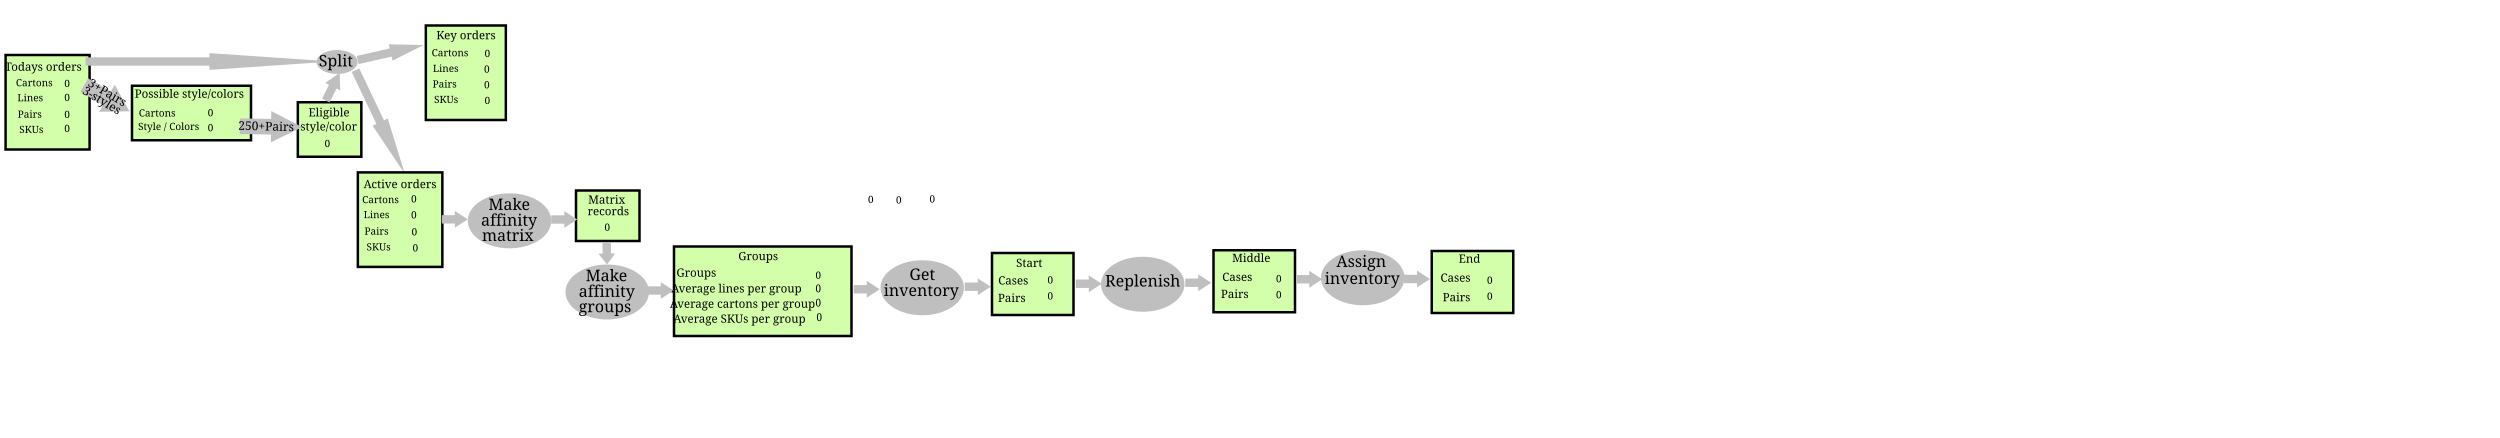
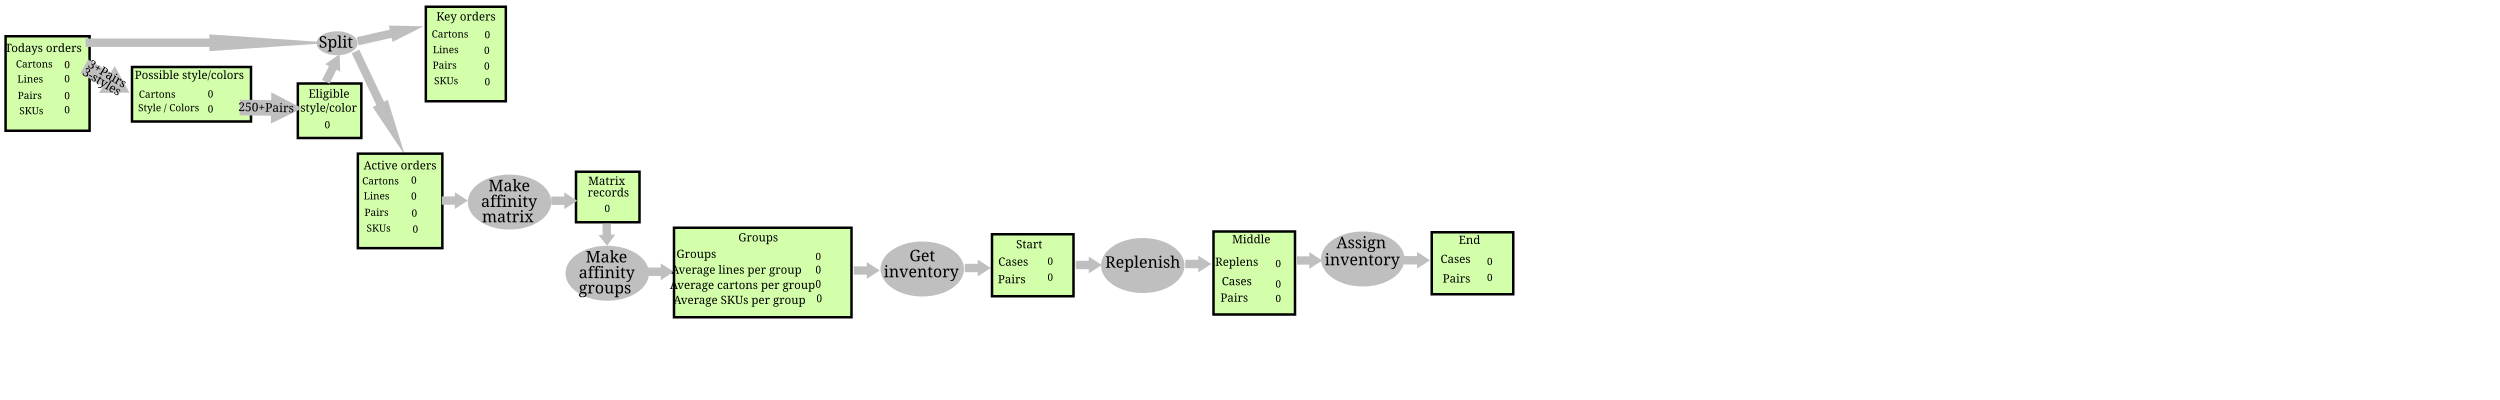
- <svg xmlns="http://www.w3.org/2000/svg" viewBox="0 0 5000 800" width="4000" height="700">
+ <svg xmlns="http://www.w3.org/2000/svg" width="5000" height="800">
  <g class="layer" id="g236">
    <rect fill="#d4ffaa" height="179" id="svg_24" stroke="#000000" stroke-width="5" width="355" x="1348" y="455.5" />
    <rect fill="#d4ffaa" height="101" id="svg_11" stroke="#000000" stroke-width="5" width="127" x="1152" y="343.5" />
    <rect fill="#d4ffaa" height="109" id="svg_29" stroke="#000000" stroke-width="5" width="238" x="264" y="134" />
    <rect fill="#d4ffaa" height="189" id="svg_56" stroke="#000000" stroke-width="5" width="160" x="851.667" y="13.5" />
    <rect fill="#d4ffaa" height="189" id="svg_16" stroke="#000000" stroke-width="5" width="168" x="11.167" y="72.5" />
-     <text fill="#000000" font-family="serif" font-size="20" id="allCtns" stroke="#000000" stroke-width="0" class="variable" text-anchor="middle" x="134.167" xml:space="preserve" y="136.5">0</text>
-     <text fill="#000000" font-family="serif" font-size="20" id="allLines" stroke="#000000" stroke-width="0" class="variable" text-anchor="middle" x="134.167" xml:space="preserve" y="164.5">0</text>
-     <text fill="#000000" font-family="serif" font-size="20" id="allPairs" stroke="#000000" stroke-width="0" class="variable" text-anchor="middle" x="134.167" xml:space="preserve" y="198.5">0</text>
-     <text fill="#000000" font-family="serif" font-size="20" id="allSkus" stroke="#000000" stroke-width="0" class="variable" text-anchor="middle" x="134.167" xml:space="preserve" y="226.5">0</text>
+     <text class="variable" fill="#000000" font-family="serif" font-size="20" id="allCtns" stroke="#000000" stroke-width="0" text-anchor="middle" x="134.167" xml:space="preserve" y="136.5">0</text>
+     <text class="variable" fill="#000000" font-family="serif" font-size="20" id="allLines" stroke="#000000" stroke-width="0" text-anchor="middle" x="134.167" xml:space="preserve" y="164.5">0</text>
+     <text class="variable" fill="#000000" font-family="serif" font-size="20" id="allPairs" stroke="#000000" stroke-width="0" text-anchor="middle" x="134.167" xml:space="preserve" y="198.5">0</text>
+     <text class="variable" fill="#000000" font-family="serif" font-size="20" id="allSkus" stroke="#000000" stroke-width="0" text-anchor="middle" x="134.167" xml:space="preserve" y="226.5">0</text>
    <text fill="#000000" font-family="serif" font-size="23" id="svg_6" stroke="#000000" stroke-width="0" text-anchor="middle" x="86.504" xml:space="preserve" y="104.012">Todays orders</text>
    <text fill="#000000" font-family="serif" font-size="20" id="svg_7" stroke="#000000" stroke-width="0" text-anchor="middle" x="68.504" xml:space="preserve" y="135.012">Cartons</text>
    <text fill="#000000" font-family="serif" font-size="20" id="svg_8" stroke="#000000" stroke-width="0" text-anchor="middle" x="60.504" xml:space="preserve" y="165.012">Lines</text>
    <text fill="#000000" font-family="serif" font-size="20" id="svg_9" stroke="#000000" stroke-width="0" text-anchor="middle" x="59.504" xml:space="preserve" y="198.012">Pairs</text>
    <text fill="#000000" font-family="serif" font-size="20" id="svg_10" stroke="#000000" stroke-width="0" text-anchor="middle" x="62.663" xml:space="preserve" y="228.496">SKUs</text>
-     <text fill="#000000" font-family="serif" font-size="20" id="posCtns" stroke="#000000" stroke-width="0" text-anchor="middle" class="variable" x="421" xml:space="preserve" y="195">0</text>
-     <text fill="#000000" font-family="serif" font-size="20" id="posStyleCol" stroke="#000000" stroke-width="0" text-anchor="middle" class="variable" x="421" xml:space="preserve" y="225">0</text>
+     <text class="variable" fill="#000000" font-family="serif" font-size="20" id="posCtns" stroke="#000000" stroke-width="0" text-anchor="middle" x="421" xml:space="preserve" y="195">0</text>
+     <text class="variable" fill="#000000" font-family="serif" font-size="20" id="posStyleCol" stroke="#000000" stroke-width="0" text-anchor="middle" x="421" xml:space="preserve" y="225">0</text>
    <text fill="#000000" font-family="serif" font-size="20" id="svg_23" stroke="#000000" stroke-width="0" text-anchor="middle" x="314.337" xml:space="preserve" y="195.512">Cartons</text>
    <text fill="#000000" font-family="serif" font-size="20" id="posStyleColor" stroke="#000000" stroke-width="0" text-anchor="middle" x="337.337" xml:space="preserve" y="222.512">Style / Colors</text>
    <rect fill="#d4ffaa" height="109" id="svg_36" stroke="#000000" stroke-width="5" width="127" x="595.667" y="167" />
    <text fill="#000000" font-family="serif" font-size="23" id="svg_35" stroke="#000000" stroke-width="0" text-anchor="middle" x="658.004" xml:space="preserve" y="195.329">Eligible</text>
-     <text fill="#000000" font-family="serif" font-size="20" id="eligibleStyleColor" stroke="#000000" stroke-width="0" text-anchor="middle" class="variable" x="654.667" xml:space="preserve" y="256.606">0</text>
+     <text class="variable" fill="#000000" font-family="serif" font-size="20" id="eligibleStyleColor" stroke="#000000" stroke-width="0" text-anchor="middle" x="654.667" xml:space="preserve" y="256.606">0</text>
    <text fill="#000000" font-family="serif" font-size="23" id="svg_38" stroke="#000000" stroke-width="0" text-anchor="middle" x="657.327" xml:space="preserve" y="223.458">style/color</text>
    <g id="svg_40" transform="rotate(1.44786 541.869 215.835)">
      <path d="m542.527,247.083l61.862,-32.034l-62.675,-30.461l0.203,15.624l-62.568,0.79l0.407,31.248l62.568,-0.79l0.203,15.624l0,0z" fill="#bfbfbf" id="svg_32" stroke="#000000" stroke-width="0" />
      <text fill="#000000" font-family="serif" font-size="24" id="svg_31" stroke="#000000" stroke-width="0" text-anchor="middle" x="532.279" xml:space="preserve" y="223.637">250+Pairs</text>
    </g>
    <ellipse cx="674.167" cy="86.5" fill="#bfbfbf" id="svg_41" rx="41" ry="24" stroke="#000000" stroke-width="0" />
    <path d="m682.209,135.874l-16.758,-30.921l-16.758,30.921l8.379,0l0,31.07l16.758,0l0,-31.07l8.379,0l0,0z" fill="#bfbfbf" id="svg_43" stroke="#000000" stroke-width="0" transform="rotate(26.4874 665.451 135.949)" />
    <path d="m797.925,67.338l-16.758,-67.334l-16.758,67.334l8.379,0l0,67.658l16.758,0l0,-67.658l8.379,0l0,0z" fill="#bfbfbf" id="svg_44" stroke="#000000" stroke-width="0" transform="rotate(77.2063 781.167 67.5)" />
    <path d="m1230.425,469.447l-16.758,-21.943l-16.758,21.943l8.379,0l0,22.048l16.758,0l0,-22.048l8.379,0l0,0z" fill="#bfbfbf" id="svg_45" stroke="#000000" stroke-width="0" transform="rotate(178.939 1213.67 469.5)" />
    <path d="m434.925,84.907l-16.758,-246.403l-16.758,246.403l8.379,0l0,247.588l16.758,0l0,-247.588l8.379,0l0,0l0,-0z" fill="#bfbfbf" id="svg_46" stroke="#000000" stroke-width="0" transform="rotate(90 418.167 85.4996)" />
    <text fill="#000000" font-family="serif" font-size="20px" id="svg_47" stroke="#000000" stroke-width="0" text-anchor="middle" x="892.265" xml:space="preserve" y="168.496">SKUs</text>
    <text fill="#000000" font-family="serif" font-size="20px" id="svg_48" stroke="#000000" stroke-width="0" text-anchor="middle" x="889.286" xml:space="preserve" y="137.523">Pairs</text>
    <text fill="#000000" font-family="serif" font-size="20px" id="svg_49" stroke="#000000" stroke-width="0" text-anchor="middle" x="891.435" xml:space="preserve" y="106.36">Lines</text>
    <text fill="#000000" font-family="serif" font-size="20" id="svg_50" stroke="#000000" stroke-width="0" text-anchor="middle" x="900.004" xml:space="preserve" y="75.012">Cartons</text>
    <text fill="#000000" font-family="serif" font-size="23" id="svg_51" stroke="#000000" stroke-width="0" text-anchor="middle" x="932.004" xml:space="preserve" y="41.012">Key orders</text>
-     <text fill="#000000" font-family="serif" font-size="20" id="keySkus" stroke="#000000" stroke-width="0" text-anchor="middle" x="974.667" xml:space="preserve" class="variable" y="170.5">0</text>
-     <text fill="#000000" font-family="serif" font-size="20px" id="keyPairs" stroke="#000000" stroke-width="0" text-anchor="middle" x="973.667" xml:space="preserve" class="variable" y="139.167">0</text>
-     <text fill="#000000" font-family="serif" font-size="20px" id="keyLines" stroke="#000000" stroke-width="0" text-anchor="middle" x="973.667" xml:space="preserve" class="variable" y="107.833">0</text>
-     <text fill="#000000" font-family="serif" font-size="20" id="keyCtns" stroke="#000000" stroke-width="0" text-anchor="middle" x="974.667" xml:space="preserve" class="variable" y="76.5">0</text>
+     <text class="variable" fill="#000000" font-family="serif" font-size="20" id="keySkus" stroke="#000000" stroke-width="0" text-anchor="middle" x="974.667" xml:space="preserve" y="170.5">0</text>
+     <text class="variable" fill="#000000" font-family="serif" font-size="20px" id="keyPairs" stroke="#000000" stroke-width="0" text-anchor="middle" x="973.667" xml:space="preserve" y="139.167">0</text>
+     <text class="variable" fill="#000000" font-family="serif" font-size="20px" id="keyLines" stroke="#000000" stroke-width="0" text-anchor="middle" x="973.667" xml:space="preserve" y="107.833">0</text>
+     <text class="variable" fill="#000000" font-family="serif" font-size="20" id="keyCtns" stroke="#000000" stroke-width="0" text-anchor="middle" x="974.667" xml:space="preserve" y="76.5">0</text>
    <path d="m244.913,158.825l-31.25,-52.149l-31.25,52.149l15.625,0l0,52.4l31.25,0l0,-52.4l15.625,0l0,0z" fill="#bfbfbf" id="svg_18" stroke="#000000" stroke-width="0" transform="rotate(120.107 213.663 158.95)" />
    <text fill="#000000" font-family="serif" font-size="24" id="svg_17" stroke="#000000" stroke-width="0" text-anchor="middle" transform="rotate(30.8416 214.445 147.992)" x="214.451" xml:space="preserve" y="155.744">3+Pairs</text>
    <text fill="#000000" font-family="serif" font-size="24" id="svg_19" stroke="#000000" stroke-width="0" text-anchor="middle" transform="rotate(30.8416 203.57 163.82)" x="203.569" xml:space="preserve" y="171.57">3-styles</text>
    <text fill="#000000" font-family="serif" font-size="23" id="svg_58" stroke="#000000" stroke-width="0" text-anchor="middle" x="378.668" xml:space="preserve" y="157.996">Possible style/colors</text>
    <path d="m777.033,206.28l-16.758,-114.499l-16.758,114.499l8.379,0l0,115.05l16.758,0l0,-115.05l8.379,0l0,0z" fill="#bfbfbf" id="svg_59" stroke="#000000" stroke-width="0" transform="rotate(154.548 760.275 206.555)" />
    <rect fill="#d4ffaa" height="189" id="svg_69" stroke="#000000" stroke-width="5" width="169" x="715.7" y="307.3" />
    <text fill="#000000" font-family="serif" font-size="20" id="svg_68" stroke="#000000" stroke-width="0" text-anchor="middle" x="757.196" xml:space="preserve" y="463.296">SKUs</text>
    <text fill="#000000" font-family="serif" font-size="20" id="svg_67" stroke="#000000" stroke-width="0" text-anchor="middle" x="753.037" xml:space="preserve" y="431.812">Pairs</text>
    <text fill="#000000" font-family="serif" font-size="20" id="svg_66" stroke="#000000" stroke-width="0" text-anchor="middle" x="753.037" xml:space="preserve" y="398.812">Lines</text>
    <text fill="#000000" font-family="serif" font-size="20" id="svg_65" stroke="#000000" stroke-width="0" text-anchor="middle" x="761.037" xml:space="preserve" y="368.812">Cartons</text>
    <text fill="#000000" font-family="serif" font-size="23" id="svg_64" stroke="#000000" stroke-width="0" text-anchor="middle" x="800.037" xml:space="preserve" y="338.812">Active orders</text>
-     <text fill="#000000" font-family="serif" font-size="20" id="activeSkus" stroke="#000000" stroke-width="0" text-anchor="middle" x="830.7" xml:space="preserve" class="variable" y="465.3">0</text>
-     <text fill="#000000" font-family="serif" font-size="20" id="activePairs" stroke="#000000" stroke-width="0" text-anchor="middle" x="828.7" xml:space="preserve" class="variable" y="433.3">0</text>
-     <text fill="#000000" font-family="serif" font-size="20" id="activeLines" stroke="#000000" stroke-width="0" text-anchor="middle" x="827.7" xml:space="preserve" class="variable" y="399.3">0</text>
-     <text fill="#000000" font-family="serif" font-size="20" id="activeCtns" stroke="#000000" stroke-width="0" text-anchor="middle" x="827.7" xml:space="preserve" class="variable" y="367.3">0</text>
+     <text class="variable" fill="#000000" font-family="serif" font-size="20" id="activeSkus" stroke="#000000" stroke-width="0" text-anchor="middle" x="830.7" xml:space="preserve" y="465.3">0</text>
+     <text class="variable" fill="#000000" font-family="serif" font-size="20" id="activePairs" stroke="#000000" stroke-width="0" text-anchor="middle" x="828.7" xml:space="preserve" y="433.3">0</text>
+     <text class="variable" fill="#000000" font-family="serif" font-size="20" id="activeLines" stroke="#000000" stroke-width="0" text-anchor="middle" x="827.7" xml:space="preserve" y="399.3">0</text>
+     <text class="variable" fill="#000000" font-family="serif" font-size="20" id="activeCtns" stroke="#000000" stroke-width="0" text-anchor="middle" x="827.7" xml:space="preserve" y="367.3">0</text>
    <text fill="#000000" font-family="serif" font-size="32" id="svg_70" stroke="#000000" stroke-width="0" text-anchor="middle" x="671.7" xml:space="preserve" y="95.3">Split</text>
    <ellipse cx="1019.094" cy="404.142" fill="#bfbfbf" id="svg_73" rx="83.5" ry="55" stroke="#000000" stroke-width="0" />
    <path d="m926.352,401.079l-16.758,-25.933l-16.758,25.933l8.379,0l0,26.058l16.758,0l0,-26.058l8.379,0l0,0z" fill="#bfbfbf" id="svg_72" stroke="#000000" stroke-width="0" transform="rotate(90 909.594 401.142)" />
    <text fill="#000000" font-family="serif" font-size="32" id="svg_71" stroke="#000000" stroke-width="0" text-anchor="middle" x="1018.127" xml:space="preserve" y="413.942">affinity</text>
-     <text fill="#000000" font-family="serif" font-size="20" id="matrixSize" stroke="#000000" stroke-width="0" text-anchor="middle" x="1214.505" xml:space="preserve" class="variable" y="423.995">0</text>
-     <text fill="#000000" font-family="serif" font-size="20" id="groups" stroke="#000000" stroke-width="0" text-anchor="middle" x="1636.497" xml:space="preserve" class="variable" y="520.003">0</text>
+     <text class="variable" fill="#000000" font-family="serif" font-size="20" id="matrixSize" stroke="#000000" stroke-width="0" text-anchor="middle" x="1214.505" xml:space="preserve" y="423.995">0</text>
+     <text class="variable" fill="#000000" font-family="serif" font-size="20" id="groups" stroke="#000000" stroke-width="0" text-anchor="middle" x="1636.497" xml:space="preserve" y="520.003">0</text>
    <text fill="#000000" font-family="serif" font-size="32" id="svg_2" stroke="#000000" stroke-width="0" text-anchor="middle" x="1018.502" xml:space="preserve" y="382.497">Make</text>
    <text fill="#000000" font-family="serif" font-size="32" id="svg_3" stroke="#000000" stroke-width="0" text-anchor="middle" x="1015.502" xml:space="preserve" y="444.505">matrix</text>
    <text fill="#000000" font-family="serif" font-size="23" id="svg_5" stroke="#000000" stroke-width="0" text-anchor="middle" x="1213.337" xml:space="preserve" y="369.829">Matrix</text>
    <text fill="#000000" font-family="serif" font-size="23" id="svg_4" stroke="#000000" stroke-width="0" text-anchor="middle" x="1216.66" xml:space="preserve" y="392.958">records</text>
    <path d="m1145.258,401.438l-16.758,-25.933l-16.758,25.933l8.379,0l0,26.058l16.758,0l0,-26.058l8.379,0l0,0z" fill="#bfbfbf" id="svg_12" stroke="#000000" stroke-width="0" transform="rotate(90 1128.5 401.5)" />
    <ellipse cx="1214.5" cy="546.5" fill="#bfbfbf" id="svg_20" rx="83.5" ry="55" stroke="#000000" stroke-width="0" />
    <text fill="#000000" font-family="serif" font-size="32" id="svg_15" stroke="#000000" stroke-width="0" text-anchor="middle" x="1213.533" xml:space="preserve" y="556.3">affinity</text>
    <text fill="#000000" font-family="serif" font-size="32" id="svg_14" stroke="#000000" stroke-width="0" text-anchor="middle" x="1212.908" xml:space="preserve" y="524.855">Make</text>
    <text fill="#000000" font-family="serif" font-size="32" id="svg_13" stroke="#000000" stroke-width="0" text-anchor="middle" x="1209.908" xml:space="preserve" y="586.862">groups</text>
    <text fill="#000000" font-family="serif" font-size="23" id="svg_22" stroke="#000000" stroke-width="0" text-anchor="middle" x="1516.337" xml:space="preserve" y="482.829">Groups</text>
-     <text fill="#000000" font-family="serif" font-size="23" id="svg_21" stroke="#000000" stroke-width="0" style="cursor: move;" text-anchor="middle" x="1392.66" xml:space="preserve" y="515.958">Groups</text>
+     <text fill="#000000" font-family="serif" font-size="23" id="svg_21" stroke="#000000" stroke-width="0" text-anchor="middle" x="1392.66" xml:space="preserve" y="515.958">Groups</text>
    <path d="m1338.258,543.438l-16.758,-25.933l-16.758,25.933l8.379,0l0,26.058l16.758,0l0,-26.058l8.379,0l0,0z" fill="#bfbfbf" id="svg_25" stroke="#000000" stroke-width="0" transform="rotate(90 1321.5 543.5)" />
    <text fill="#000000" font-family="serif" font-size="23" id="svg_26" stroke="#000000" stroke-width="0" text-anchor="middle" x="1472.855" xml:space="preserve" y="547.473">Average lines per group</text>
    <text fill="#000000" font-family="serif" font-size="23" id="svg_30" stroke="#000000" stroke-width="0" text-anchor="middle" x="1485.004" xml:space="preserve" y="577.997">Average cartons per group</text>
    <text fill="#000000" font-family="serif" font-size="23" id="svg_33" stroke="#000000" stroke-width="0" text-anchor="middle" x="1478.996" xml:space="preserve" y="608.004">Average SKUs per group</text>
-     <text fill="#000000" font-family="serif" font-size="20" id="inventory" stroke="#000000" stroke-width="0" text-anchor="middle" x="1741.505" xml:space="preserve" class="variable" y="368.495">0</text>
-     <text fill="#000000" font-family="serif" font-size="20" id="casesToReplenish" stroke="#000000" stroke-width="0" text-anchor="middle" x="1797.505" xml:space="preserve" class="variable" y="369.495">0</text>
-     <text fill="#000000" font-family="serif" font-size="20" id="z4" stroke="#000000" stroke-width="0" text-anchor="middle" x="1864.497" xml:space="preserve" class="variable" y="367.503">0</text>
-     <text fill="#000000" font-family="serif" font-size="20" id="groupAvgLines" stroke="#000000" stroke-width="0" text-anchor="middle" transform="matrix(1 0 0 1.08696 0 -48.0435)" x="1636.5" class="variable" xml:space="preserve" y="547.5">0</text>
-     <text fill="#000000" font-family="serif" font-size="20" id="groupAvgCartons" stroke="#000000" stroke-width="0" text-anchor="middle" transform="matrix(1 0 0 1.08696 0 -48.0435)" x="1636.5" class="variable" xml:space="preserve" y="573.679">0</text>
-     <text fill="#000000" font-family="serif" font-size="20" id="groupAvgSkus" stroke="#000000" stroke-width="0" text-anchor="middle" transform="matrix(1 0 0 1.08696 0 -48.0435)" x="1638.5" class="variable" xml:space="preserve" y="600.359">0</text>
+     <text class="variable" fill="#000000" font-family="serif" font-size="20" id="groupAvgLines" stroke="#000000" stroke-width="0" text-anchor="middle" transform="matrix(1 0 0 1.08696 0 -48.0435)" x="1636.5" xml:space="preserve" y="547.5">0</text>
+     <text class="variable" fill="#000000" font-family="serif" font-size="20" id="groupAvgCartons" stroke="#000000" stroke-width="0" text-anchor="middle" transform="matrix(1 0 0 1.08696 0 -48.0435)" x="1636.5" xml:space="preserve" y="573.679">0</text>
+     <text class="variable" fill="#000000" font-family="serif" font-size="20" id="groupAvgSkus" stroke="#000000" stroke-width="0" text-anchor="middle" transform="matrix(1 0 0 1.08696 0 -48.0435)" x="1638.5" xml:space="preserve" y="600.359">0</text>
    <path d="m1750.258,540.938l-16.758,-25.933l-16.758,25.933l8.379,0l0,26.058l16.758,0l0,-26.058l8.379,0l0,0z" fill="#bfbfbf" id="svg_39" stroke="#000000" stroke-width="0" transform="rotate(90 1733.5 541)" />
    <ellipse cx="1844.5" cy="538" fill="#bfbfbf" id="svg_42" rx="83.5" ry="55" stroke="#000000" stroke-width="0" />
    <text fill="#000000" font-family="serif" font-size="32" id="svg_52" stroke="#000000" stroke-width="0" text-anchor="middle" x="1844.502" xml:space="preserve" y="522.503">Get</text>
    <text fill="#000000" font-family="serif" font-size="32" id="svg_53" stroke="#000000" stroke-width="0" text-anchor="middle" x="1842.494" xml:space="preserve" y="554.495">inventory</text>
    <path d="m1972.258,535.938l-16.758,-25.933l-16.758,25.933l8.379,0l0,26.058l16.758,0l0,-26.058l8.379,0l0,0z" fill="#bfbfbf" id="svg_54" stroke="#000000" stroke-width="0" transform="rotate(90 1955.5 536)" />
    <rect fill="#d4ffaa" height="124" id="svg_55" stroke="#000000" stroke-width="5" width="163" x="1984" y="468.5" />
    <text fill="#000000" font-family="serif" font-size="23" id="svg_57" stroke="#000000" stroke-width="0" text-anchor="middle" x="2026.496" xml:space="preserve" y="531.497">Cases</text>
    <text fill="#000000" font-family="serif" font-size="23" id="svg_60" stroke="#000000" stroke-width="0" text-anchor="middle" x="2023.504" xml:space="preserve" y="566.504">Pairs</text>
    <text fill="#000000" font-family="serif" font-size="23" id="svg_61" stroke="#000000" stroke-width="0" text-anchor="middle" x="2058.501" xml:space="preserve" y="496.493">Start</text>
-     <text fill="#000000" font-family="serif" font-size="20" id="invStartCases" stroke="#000000" stroke-width="0" text-anchor="middle" x="2100.505" xml:space="preserve" class="variable" y="529.495">0</text>
-     <text fill="#000000" font-family="serif" font-size="20" id="invStartPairs" stroke="#000000" stroke-width="0" text-anchor="middle" x="2100.505" xml:space="preserve" class="variable" y="561.495">0</text>
+     <text class="variable" fill="#000000" font-family="serif" font-size="20" id="invStartCases" stroke="#000000" stroke-width="0" text-anchor="middle" x="2100.505" xml:space="preserve" y="529.495">0</text>
+     <text class="variable" fill="#000000" font-family="serif" font-size="20" id="invStartPairs" stroke="#000000" stroke-width="0" text-anchor="middle" x="2100.505" xml:space="preserve" y="561.495">0</text>
    <path d="m2194.258,529.938l-16.758,-25.933l-16.758,25.933l8.379,0l0,26.058l16.758,0l0,-26.058l8.379,0l0,0z" fill="#bfbfbf" id="svg_74" stroke="#000000" stroke-width="0" transform="rotate(90 2177.5 530)" />
    <ellipse cx="2285.5" cy="531" fill="#bfbfbf" id="svg_75" rx="83.5" ry="55" stroke="#000000" stroke-width="0" />
    <text fill="#000000" font-family="serif" font-size="32" id="svg_76" stroke="#000000" stroke-width="0" text-anchor="middle" x="2285.494" xml:space="preserve" y="535.503">Replenish</text>
    <path d="m2413.258,527.938l-16.758,-25.933l-16.758,25.933l8.379,0l0,26.058l16.758,0l0,-26.058l8.379,0l0,0z" fill="#bfbfbf" id="svg_77" stroke="#000000" stroke-width="0" transform="rotate(90 2396.5 528)" />
-     <rect fill="#d4ffaa" height="124" id="svg_78" stroke="#000000" stroke-width="5" width="163" x="2427" y="463" />
-     <text fill="#000000" font-family="serif" font-size="23" id="svg_79" stroke="#000000" stroke-width="0" text-anchor="middle" x="2474.504" xml:space="preserve" y="524.504">Cases</text>
-     <text fill="#000000" font-family="serif" font-size="23" id="svg_80" stroke="#000000" stroke-width="0" text-anchor="middle" x="2469.496" xml:space="preserve" y="558.497">Pairs</text>
+     <rect fill="#d4ffaa" height="166" id="svg_78" stroke="#000000" stroke-width="5" width="163" x="2427" y="463" />
+     <text fill="#000000" font-family="serif" font-size="23" id="svg_79" stroke="#000000" stroke-width="0" text-anchor="middle" x="2473.504" xml:space="preserve" y="570.504">Cases</text>
+     <text fill="#000000" font-family="serif" font-size="23" id="svg_80" stroke="#000000" stroke-width="0" text-anchor="middle" x="2468.496" xml:space="preserve" y="603.497">Pairs</text>
    <text fill="#000000" font-family="serif" font-size="23" id="svg_81" stroke="#000000" stroke-width="0" text-anchor="middle" x="2502.486" xml:space="preserve" y="486.501">Middle</text>
    <path d="m2635.258,520.938l-16.758,-25.933l-16.758,25.933l8.379,0l0,26.058l16.758,0l0,-26.058l8.379,0l0,0z" fill="#bfbfbf" id="svg_84" stroke="#000000" stroke-width="0" transform="rotate(90 2618.5 521)" />
    <ellipse cx="2725.5" cy="518" fill="#bfbfbf" id="svg_85" rx="83.5" ry="55" stroke="#000000" stroke-width="0" />
    <text fill="#000000" font-family="serif" font-size="32" id="svg_86" stroke="#000000" stroke-width="0" text-anchor="middle" x="2722.486" xml:space="preserve" y="496.495">Assign</text>
    <text fill="#000000" font-family="serif" font-size="32" id="svg_87" stroke="#000000" stroke-width="0" text-anchor="middle" x="2724.494" xml:space="preserve" y="530.503">inventory</text>
    <rect fill="#d4ffaa" height="124" id="svg_93" stroke="#000000" stroke-width="5" width="163" x="2863.502" y="464.5" />
    <text fill="#000000" font-family="serif" font-size="23" id="svg_92" stroke="#000000" stroke-width="0" text-anchor="middle" x="2911.006" xml:space="preserve" y="526.005">Cases</text>
    <text fill="#000000" font-family="serif" font-size="23" id="svg_91" stroke="#000000" stroke-width="0" text-anchor="middle" x="2912.998" xml:space="preserve" y="564.997">Pairs</text>
-     <text fill="#000000" font-family="serif" font-size="23" id="svg_90" stroke="#000000" stroke-width="0" style="cursor: move;" text-anchor="middle" x="2938.988" xml:space="preserve" y="488.001">End</text>
+     <text fill="#000000" font-family="serif" font-size="23" id="svg_90" stroke="#000000" stroke-width="0" text-anchor="middle" x="2938.988" xml:space="preserve" y="488.001">End</text>
    <path d="m2850.76,520.438l-16.758,-25.933l-16.758,25.933l8.379,0l0,26.058l16.758,0l0,-26.058l8.379,0l0,0z" fill="#bfbfbf" id="svg_37" stroke="#000000" stroke-width="0" transform="rotate(90 2834 520.5)" />
-     <text fill="#000000" font-family="serif" font-size="20" id="invMidCases" stroke="#000000" stroke-width="0" style="cursor: move;" text-anchor="middle" x="2557.497" xml:space="preserve" class="variable" y="527.003">0</text>
-     <text fill="#000000" font-family="serif" font-size="20" id="invMidPairs" stroke="#000000" stroke-width="0" style="cursor: move;" text-anchor="middle" x="2557.497" xml:space="preserve" y="559.003">0</text>
-     <text fill="#000000" font-family="serif" font-size="20" id="invEndCases" stroke="#000000" stroke-width="0" text-anchor="middle" x="2979.497" xml:space="preserve" class="variable" y="530.003">0</text>
-     <text fill="#000000" font-family="serif" font-size="20" id="invEndPairs" stroke="#000000" stroke-width="0" text-anchor="middle" x="2979.497" xml:space="preserve" class="variable" y="562.003">0</text>
+     <text class="variable" fill="#000000" font-family="serif" font-size="20" id="invMidCases" stroke="#000000" stroke-width="0" text-anchor="middle" x="2556.497" xml:space="preserve" y="575.003">0</text>
+     <text class="variable" fill="#000000" font-family="serif" font-size="20" id="invMidPairs" stroke="#000000" stroke-width="0" text-anchor="middle" x="2556.497" xml:space="preserve" y="604.003">0</text>
+     <text class="variable" fill="#000000" font-family="serif" font-size="20" id="invEndCases" stroke="#000000" stroke-width="0" text-anchor="middle" x="2979.497" xml:space="preserve" y="530.003">0</text>
+     <text class="variable" fill="#000000" font-family="serif" font-size="20" id="invEndPairs" stroke="#000000" stroke-width="0" text-anchor="middle" x="2979.497" xml:space="preserve" y="562.003">0</text>
+     <text fill="#000000" font-family="serif" font-size="23" id="svg_27" stroke="#000000" stroke-width="0" style="cursor: move;" text-anchor="middle" x="2473.418" xml:space="preserve" y="531.747">Replens</text>
+     <text class="variable" fill="#000000" font-family="serif" font-size="20" id="invReplens" stroke="#000000" stroke-width="0" text-anchor="middle" x="2556.411" xml:space="preserve" y="534.245">0</text>
  </g>
</svg>
